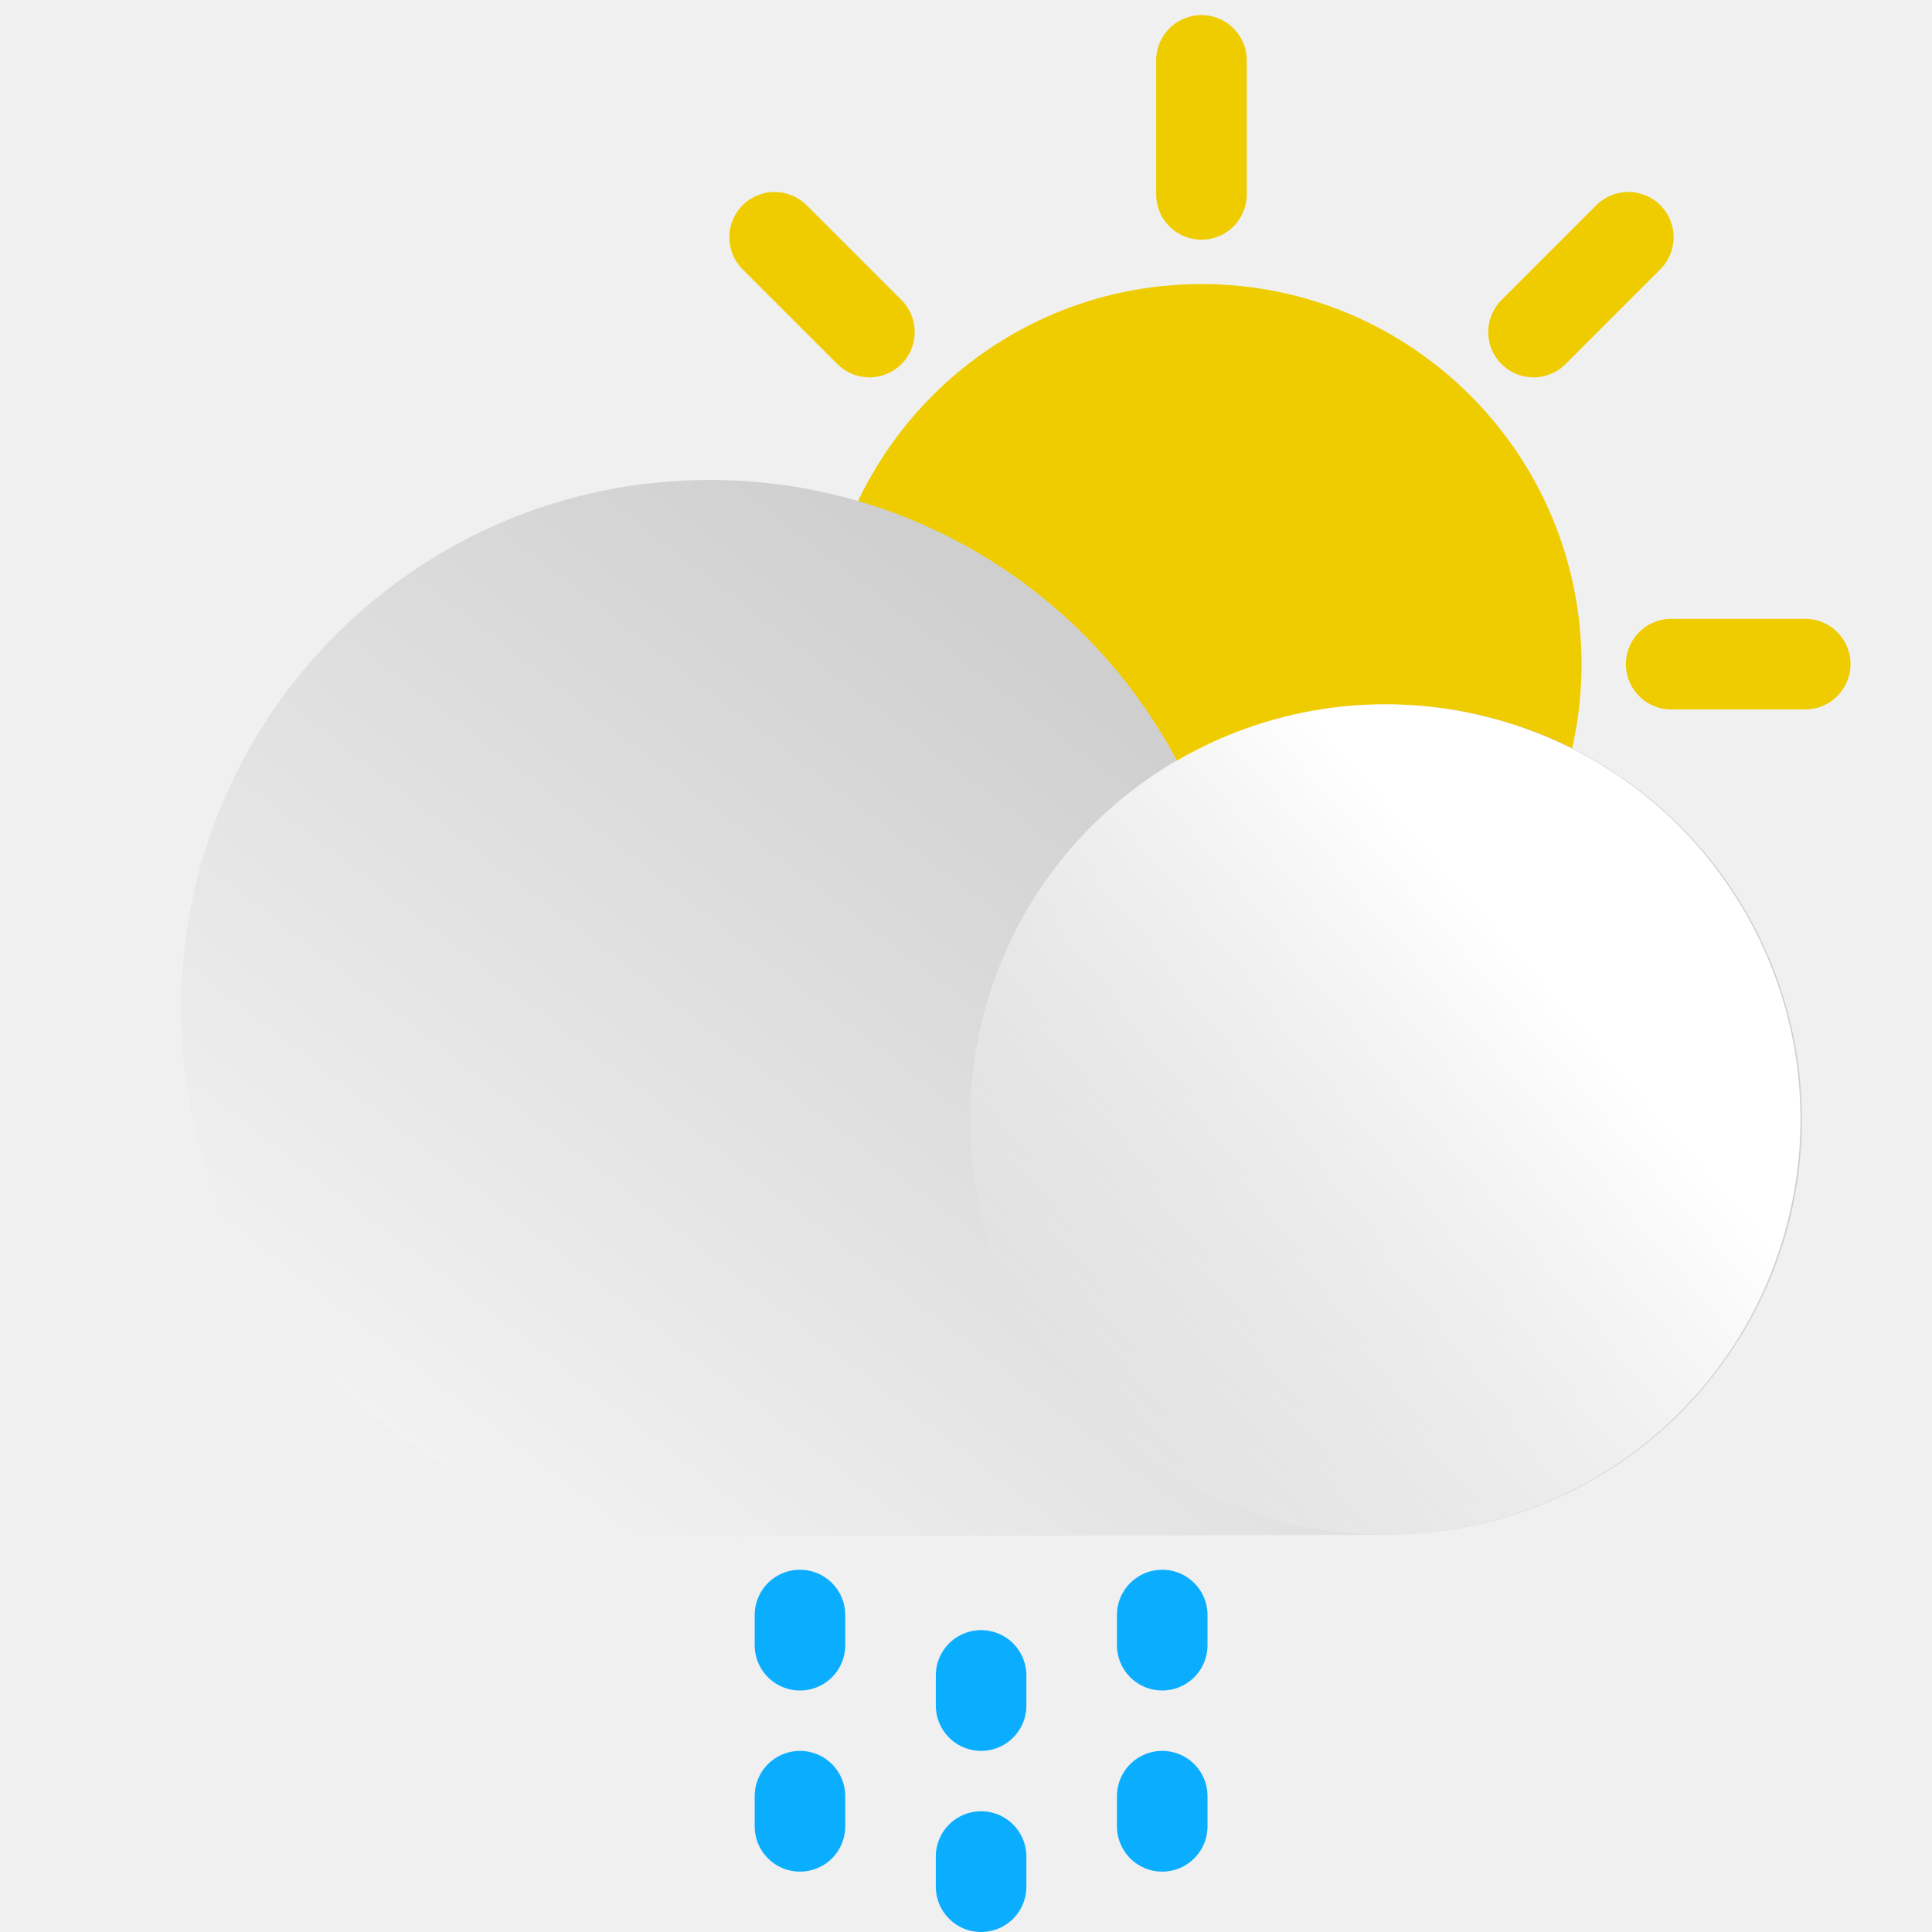
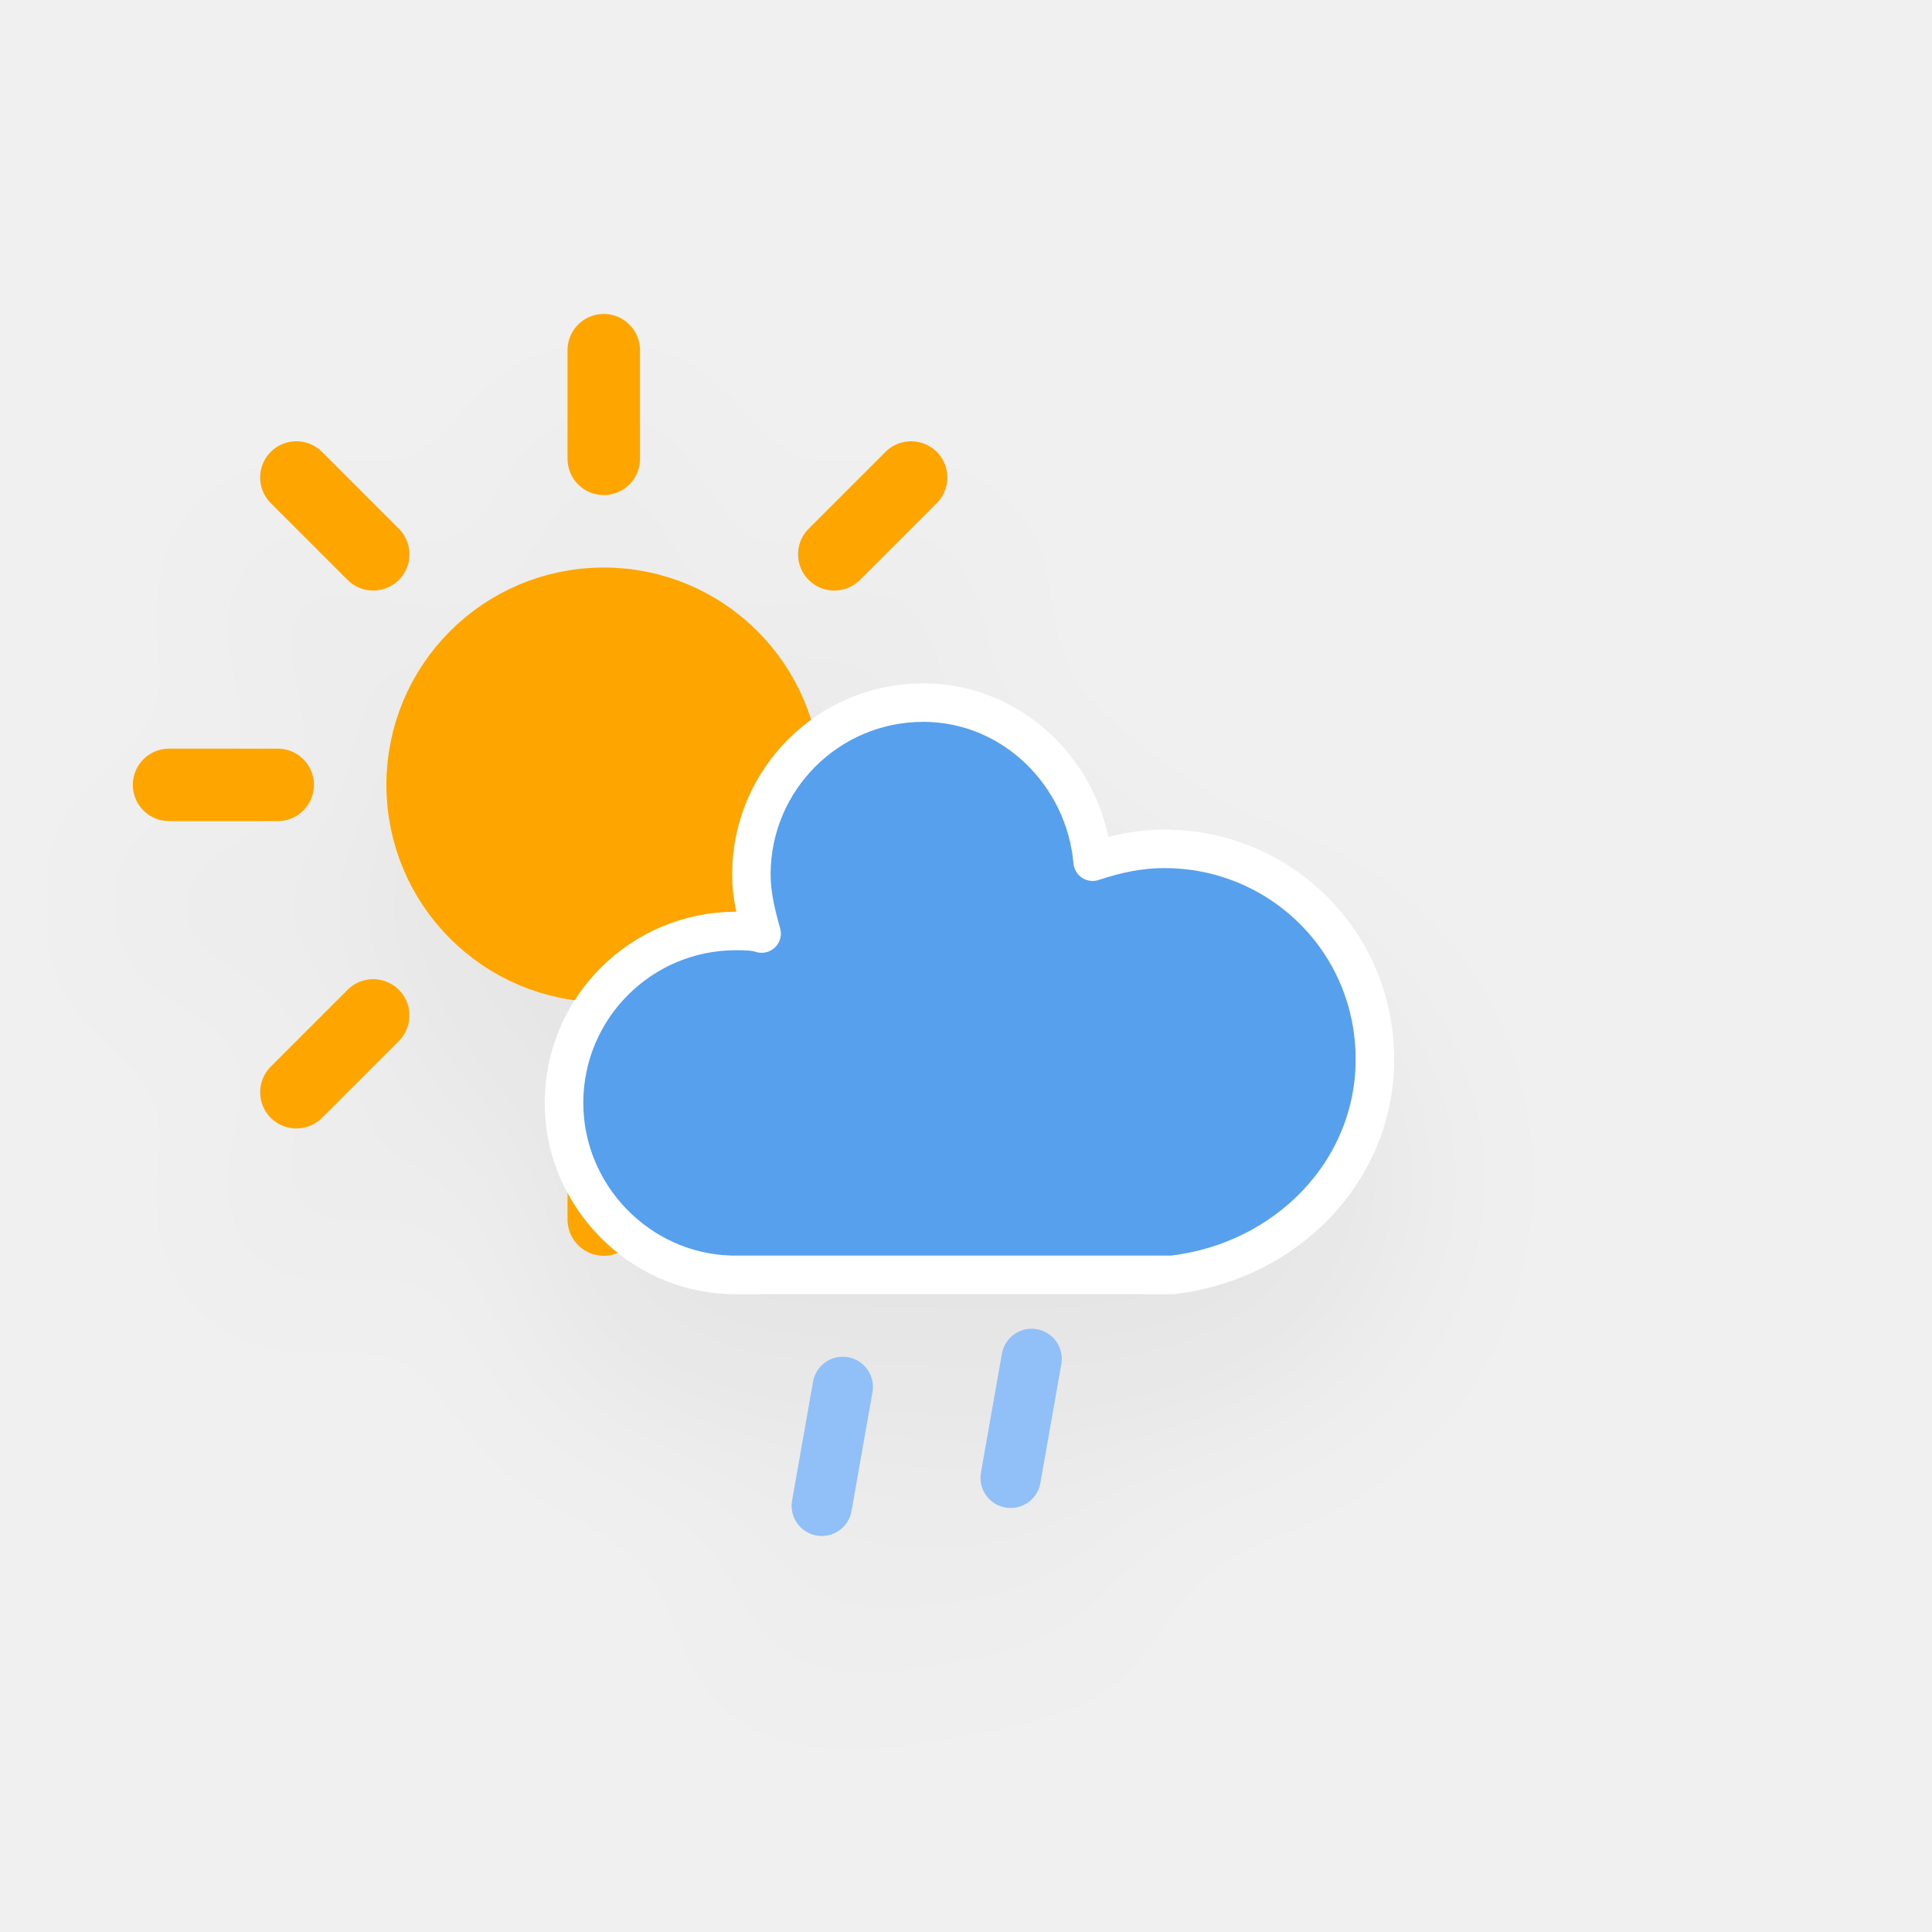
- <svg xmlns="http://www.w3.org/2000/svg" data-name="Layer 1" id="Layer_1" viewBox="0 0 64 64">
+ <svg xmlns="http://www.w3.org/2000/svg" version="1.1" width="64" height="64" viewbox="0 0 64 64">
  <defs>
-     <style>.cls-1{fill:#efcc00;}.cls-2,.cls-5{fill:none;stroke-linecap:round;stroke-miterlimit:10;stroke-width:3px;}.cls-2{stroke:#efcc00;}.cls-3{fill:url(#linear-gradient);}.cls-4{fill:url(#linear-gradient-2);}.cls-5{stroke:#0baeff;}</style>
-     <linearGradient gradientTransform="matrix(-1, 0, 0, 1, -674.2, 0)" gradientUnits="userSpaceOnUse" id="linear-gradient" x1="-693.28" x2="-714.37" y1="52.39" y2="25.08">
-       <stop offset="0" stop-color="#f2f2f2" />
-       <stop offset="1" stop-color="#cfcfcf" />
-     </linearGradient>
-     <linearGradient gradientTransform="matrix(0, -1, -1, 0, 3.72, -671.31)" gradientUnits="userSpaceOnUse" id="linear-gradient-2" x1="-712.5" x2="-700.88" y1="-48.39" y2="-30.75">
-       <stop offset="0.02" stop-color="#fff" />
-       <stop offset="1" stop-color="#fff" stop-opacity="0" />
-     </linearGradient>
+     <filter id="blur" width="200%" height="200%">
+       <feGaussianBlur in="SourceAlpha" stdDeviation="3" />
+       <feOffset dx="0" dy="4" result="offsetblur" />
+       <feComponentTransfer>
+         <feFuncA type="linear" slope="0.05" />
+       </feComponentTransfer>
+       <feMerge>
+         <feMergeNode />
+         <feMergeNode in="SourceGraphic" />
+       </feMerge>
+     </filter>
+     <style type="text/css">
+ /*
+ ** SUN
+ */
+ @keyframes am-weather-sun {
+   0% {
+     -webkit-transform: rotate(0deg);
+        -moz-transform: rotate(0deg);
+         -ms-transform: rotate(0deg);
+             transform: rotate(0deg);
+   }
+ 
+   100% {
+     -webkit-transform: rotate(360deg);
+        -moz-transform: rotate(360deg);
+         -ms-transform: rotate(360deg);
+             transform: rotate(360deg);
+   }
+ }
+ 
+ .am-weather-sun {
+   -webkit-animation-name: am-weather-sun;
+      -moz-animation-name: am-weather-sun;
+       -ms-animation-name: am-weather-sun;
+           animation-name: am-weather-sun;
+   -webkit-animation-duration: 9s;
+      -moz-animation-duration: 9s;
+       -ms-animation-duration: 9s;
+           animation-duration: 9s;
+   -webkit-animation-timing-function: linear;
+      -moz-animation-timing-function: linear;
+       -ms-animation-timing-function: linear;
+           animation-timing-function: linear;
+   -webkit-animation-iteration-count: infinite;
+      -moz-animation-iteration-count: infinite;
+       -ms-animation-iteration-count: infinite;
+           animation-iteration-count: infinite;
+ }
+ 
+ /*
+ ** RAIN
+ */
+ @keyframes am-weather-rain {
+   0% {
+     stroke-dashoffset: 0;
+   }
+ 
+   100% {
+     stroke-dashoffset: -100;
+   }
+ }
+ 
+ .am-weather-rain-1 {
+   -webkit-animation-name: am-weather-rain;
+      -moz-animation-name: am-weather-rain;
+       -ms-animation-name: am-weather-rain;
+           animation-name: am-weather-rain;
+   -webkit-animation-duration: 8s;
+      -moz-animation-duration: 8s;
+       -ms-animation-duration: 8s;
+           animation-duration: 8s;
+   -webkit-animation-timing-function: linear;
+      -moz-animation-timing-function: linear;
+       -ms-animation-timing-function: linear;
+           animation-timing-function: linear;
+   -webkit-animation-iteration-count: infinite;
+      -moz-animation-iteration-count: infinite;
+       -ms-animation-iteration-count: infinite;
+           animation-iteration-count: infinite;
+ }
+ 
+ .am-weather-rain-2 {
+   -webkit-animation-name: am-weather-rain;
+      -moz-animation-name: am-weather-rain;
+       -ms-animation-name: am-weather-rain;
+           animation-name: am-weather-rain;
+   -webkit-animation-delay: 0.25s;
+      -moz-animation-delay: 0.25s;
+       -ms-animation-delay: 0.25s;
+           animation-delay: 0.25s;
+   -webkit-animation-duration: 8s;
+      -moz-animation-duration: 8s;
+       -ms-animation-duration: 8s;
+           animation-duration: 8s;
+   -webkit-animation-timing-function: linear;
+      -moz-animation-timing-function: linear;
+       -ms-animation-timing-function: linear;
+           animation-timing-function: linear;
+   -webkit-animation-iteration-count: infinite;
+      -moz-animation-iteration-count: infinite;
+       -ms-animation-iteration-count: infinite;
+           animation-iteration-count: infinite;
+ }
+         </style>
  </defs>
-   <circle class="cls-1" cx="39.8" cy="22" r="12.59" />
-   <line class="cls-2" x1="39.8" x2="39.8" y1="2" y2="6.44" />
-   <line class="cls-2" x1="39.8" x2="39.8" y1="37.56" y2="42" />
-   <line class="cls-2" x1="19.8" x2="24.25" y1="22" y2="22" />
-   <line class="cls-2" x1="55.36" x2="59.8" y1="22" y2="22" />
-   <line class="cls-2" x1="25.66" x2="28.8" y1="7.86" y2="11" />
-   <line class="cls-2" x1="50.8" x2="53.94" y1="33" y2="36.14" />
-   <line class="cls-2" x1="25.66" x2="28.8" y1="36.14" y2="33" />
-   <line class="cls-2" x1="50.8" x2="53.94" y1="11" y2="7.86" />
-   <path class="cls-3" d="M23.5,15.9A17.49,17.49,0,0,1,39,25.22a13.75,13.75,0,1,1,6.92,25.62L23.5,50.9a17.5,17.5,0,0,1,0-35Z" />
-   <circle class="cls-4" cx="45.89" cy="37.09" r="13.75" transform="translate(-2.18 71.3) rotate(-74.39)" />
-   <line class="cls-5" x1="32.5" x2="32.5" y1="55.5" y2="56.5" />
-   <line class="cls-5" x1="26.5" x2="26.5" y1="53.5" y2="54.5" />
-   <line class="cls-5" x1="38.5" x2="38.5" y1="53.5" y2="54.5" />
-   <line class="cls-5" x1="38.5" x2="38.5" y1="59.5" y2="60.5" />
-   <line class="cls-5" x1="26.5" x2="26.5" y1="59.5" y2="60.5" />
-   <line class="cls-5" x1="32.5" x2="32.5" y1="61.5" y2="62.5" />
+   <g filter="url(#blur)" id="rainy-1">
+     <g transform="translate(20,10)">
+       <g transform="translate(0,16), scale(1.2)">
+         <g class="am-weather-sun">
+           <g>
+             <line fill="none" stroke="orange" stroke-linecap="round" stroke-width="2" transform="translate(0,9)" x1="0" x2="0" y1="0" y2="3" />
+           </g>
+           <g transform="rotate(45)">
+             <line fill="none" stroke="orange" stroke-linecap="round" stroke-width="2" transform="translate(0,9)" x1="0" x2="0" y1="0" y2="3" />
+           </g>
+           <g transform="rotate(90)">
+             <line fill="none" stroke="orange" stroke-linecap="round" stroke-width="2" transform="translate(0,9)" x1="0" x2="0" y1="0" y2="3" />
+           </g>
+           <g transform="rotate(135)">
+             <line fill="none" stroke="orange" stroke-linecap="round" stroke-width="2" transform="translate(0,9)" x1="0" x2="0" y1="0" y2="3" />
+           </g>
+           <g transform="rotate(180)">
+             <line fill="none" stroke="orange" stroke-linecap="round" stroke-width="2" transform="translate(0,9)" x1="0" x2="0" y1="0" y2="3" />
+           </g>
+           <g transform="rotate(225)">
+             <line fill="none" stroke="orange" stroke-linecap="round" stroke-width="2" transform="translate(0,9)" x1="0" x2="0" y1="0" y2="3" />
+           </g>
+           <g transform="rotate(270)">
+             <line fill="none" stroke="orange" stroke-linecap="round" stroke-width="2" transform="translate(0,9)" x1="0" x2="0" y1="0" y2="3" />
+           </g>
+           <g transform="rotate(315)">
+             <line fill="none" stroke="orange" stroke-linecap="round" stroke-width="2" transform="translate(0,9)" x1="0" x2="0" y1="0" y2="3" />
+           </g>
+         </g>
+         <circle cx="0" cy="0" fill="orange" r="5" stroke="orange" stroke-width="2" />
+       </g>
+       <g>
+         <path d="M47.7,35.4c0-4.6-3.7-8.2-8.2-8.2c-1,0-1.9,0.2-2.8,0.5c-0.3-3.4-3.1-6.2-6.6-6.2c-3.7,0-6.7,3-6.7,6.7c0,0.8,0.2,1.6,0.4,2.3    c-0.3-0.1-0.7-0.1-1-0.1c-3.7,0-6.7,3-6.7,6.7c0,3.6,2.9,6.6,6.5,6.7l17.2,0C44.2,43.3,47.7,39.8,47.7,35.4z" fill="#57A0EE" stroke="white" stroke-linejoin="round" stroke-width="1.5" transform="translate(-15,-5), scale(0.85)" />
+       </g>
+     </g>
+     <g transform="translate(34,46), rotate(10)">
+       <line class="am-weather-rain-1" fill="none" stroke="#91C0F8" stroke-dasharray="4,7" stroke-linecap="round" stroke-width="2" transform="translate(-6,1)" x1="0" x2="0" y1="0" y2="8" />
+       <line class="am-weather-rain-2" fill="none" stroke="#91C0F8" stroke-dasharray="4,7" stroke-linecap="round" stroke-width="2" transform="translate(0,-1)" x1="0" x2="0" y1="0" y2="8" />
+     </g>
+   </g>
</svg>
